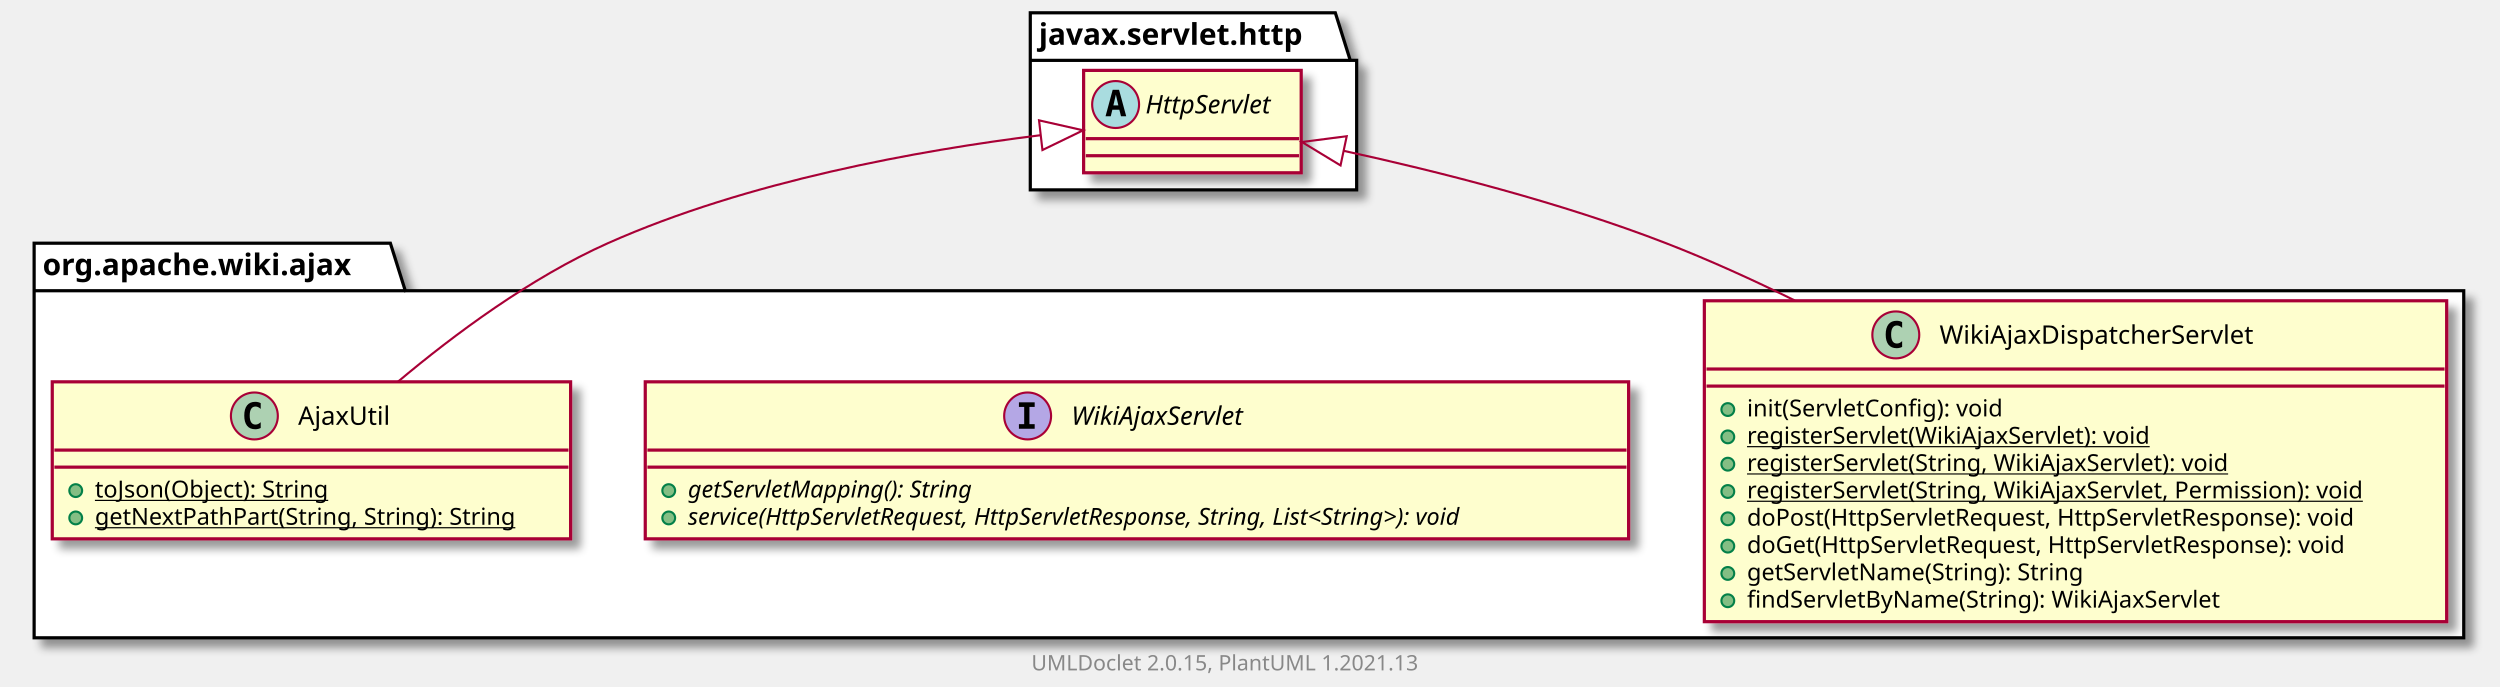
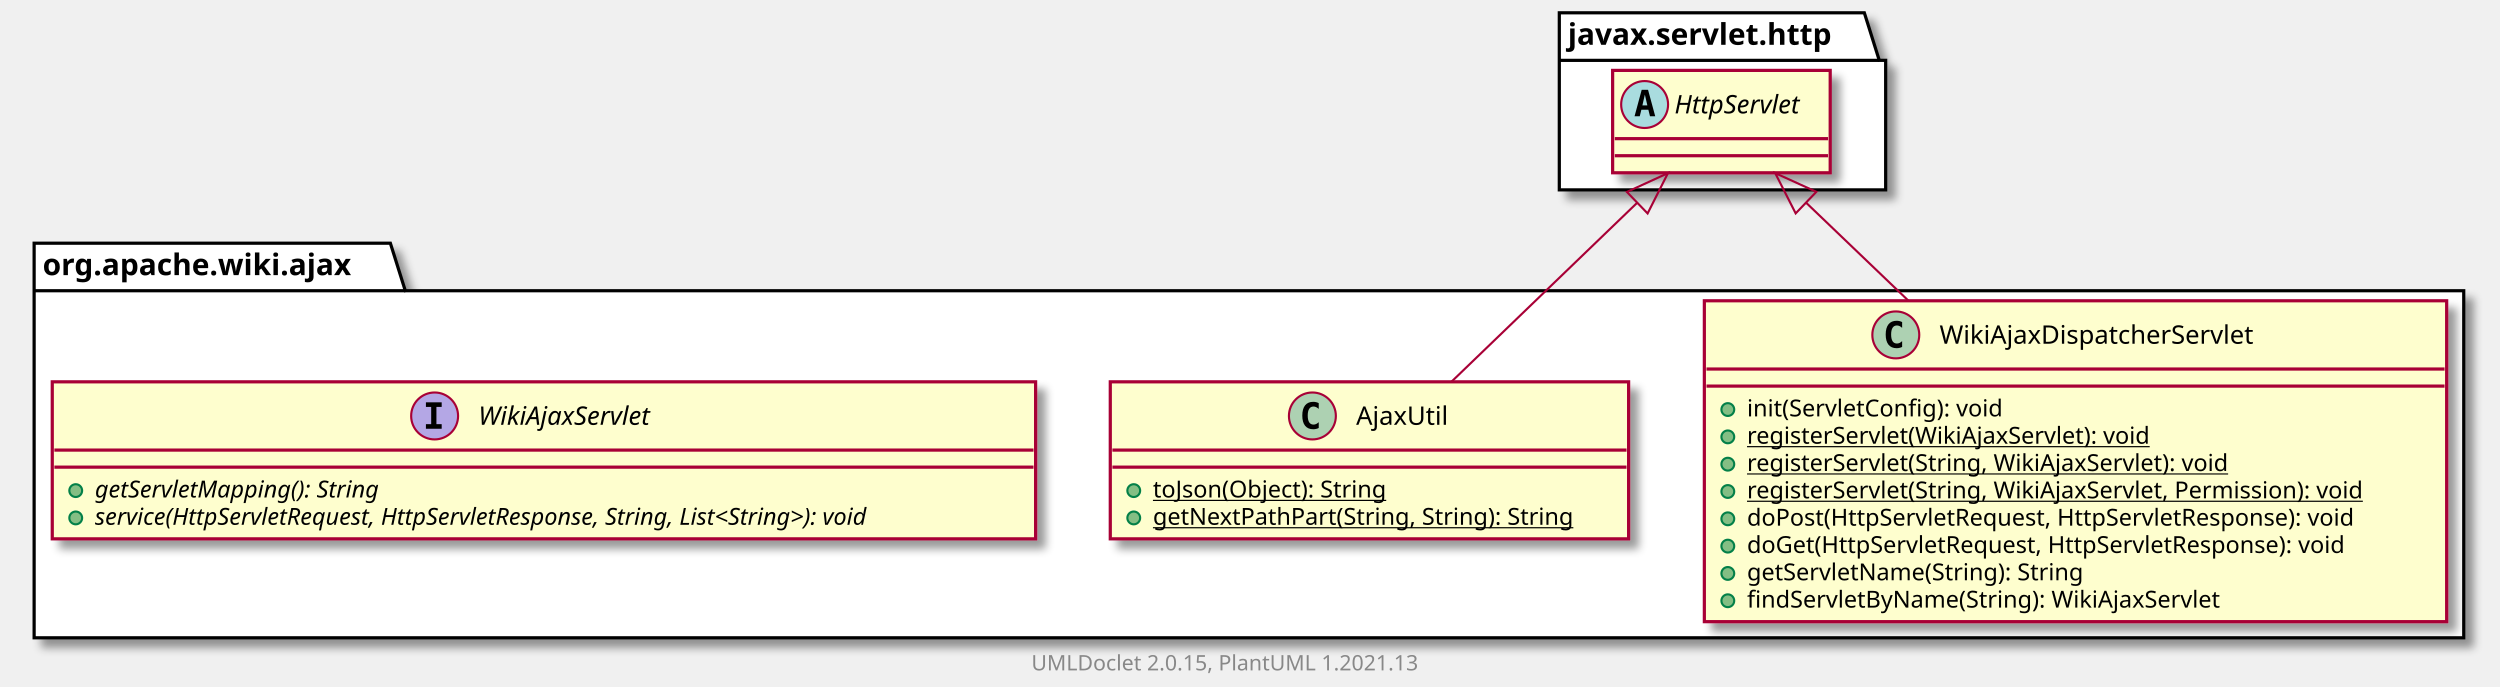
<svg xmlns="http://www.w3.org/2000/svg" xmlns:xlink="http://www.w3.org/1999/xlink" contentScriptType="application/ecmascript" contentStyleType="text/css" height="322px" preserveAspectRatio="none" style="width:1172px;height:322px;background:#FFFFFF;" version="1.1" viewBox="0 0 1172 322" width="1172px" zoomAndPan="magnify">
  <defs>
-     <filter height="300%" id="f1sr8id85v77ca" width="300%" x="-1" y="-1">
+     <filter height="300%" id="f1tpzzwpb04qxi" width="300%" x="-1" y="-1">
      <feGaussianBlur result="blurOut" stdDeviation="2.0" />
      <feColorMatrix in="blurOut" result="blurOut2" type="matrix" values="0 0 0 0 0 0 0 0 0 0 0 0 0 0 0 0 0 0 .4 0" />
      <feOffset dx="4.0" dy="4.0" in="blurOut2" result="blurOut3" />
      <feBlend in="SourceGraphic" in2="blurOut3" mode="normal" />
    </filter>
  </defs>
  <g>
-     <polygon fill="#FFFFFF" filter="url(#f1sr8id85v77ca)" points="16,114,183,114,190,136.297,1155,136.297,1155,299,16,299,16,114" style="stroke:#000000;stroke-width:1.5;" />
+     <polygon fill="#FFFFFF" filter="url(#f1tpzzwpb04qxi)" points="16,114,183,114,190,136.297,1155,136.297,1155,299,16,299,16,114" style="stroke:#000000;stroke-width:1.5;" />
    <line style="stroke:#000000;stroke-width:1.5;" x1="16" x2="190" y1="136.297" y2="136.297" />
    <text fill="#000000" font-family="sans-serif" font-size="14" font-weight="bold" lengthAdjust="spacing" textLength="161" x="20" y="128.995">org.apache.wiki.ajax</text>
-     <polygon fill="#FFFFFF" filter="url(#f1sr8id85v77ca)" points="483,6,626,6,633,28.297,636,28.297,636,89,483,89,483,6" style="stroke:#000000;stroke-width:1.5;" />
-     <line style="stroke:#000000;stroke-width:1.5;" x1="483" x2="633" y1="28.297" y2="28.297" />
-     <text fill="#000000" font-family="sans-serif" font-size="14" font-weight="bold" lengthAdjust="spacing" textLength="137" x="487" y="20.995">javax.servlet.http</text>
+     <polygon fill="#FFFFFF" filter="url(#f1tpzzwpb04qxi)" points="731,6,874,6,881,28.297,884,28.297,884,89,731,89,731,6" style="stroke:#000000;stroke-width:1.5;" />
+     <line style="stroke:#000000;stroke-width:1.5;" x1="731" x2="881" y1="28.297" y2="28.297" />
+     <text fill="#000000" font-family="sans-serif" font-size="14" font-weight="bold" lengthAdjust="spacing" textLength="137" x="735" y="20.995">javax.servlet.http</text>
    <a href="WikiAjaxDispatcherServlet.html" target="_top" title="WikiAjaxDispatcherServlet.html" xlink:actuate="onRequest" xlink:href="WikiAjaxDispatcherServlet.html" xlink:show="new" xlink:title="WikiAjaxDispatcherServlet.html" xlink:type="simple">
-       <rect codeLine="3" fill="#FEFECE" filter="url(#f1sr8id85v77ca)" height="150.438" id="org.apache.wiki.ajax.WikiAjaxDispatcherServlet" style="stroke:#A80036;stroke-width:1.5;" width="348" x="799" y="141" />
+       <rect codeLine="3" fill="#FEFECE" filter="url(#f1tpzzwpb04qxi)" height="150.438" id="org.apache.wiki.ajax.WikiAjaxDispatcherServlet" style="stroke:#A80036;stroke-width:1.5;" width="348" x="799" y="141" />
      <ellipse cx="888.75" cy="157" fill="#ADD1B2" rx="11" ry="11" style="stroke:#A80036;stroke-width:1.0;" />
      <path d="M891.719,162.641 Q891.141,162.938 890.5,163.078 Q889.859,163.234 889.156,163.234 Q886.656,163.234 885.328,161.594 Q884.016,159.938 884.016,156.812 Q884.016,153.688 885.328,152.031 Q886.656,150.375 889.156,150.375 Q889.859,150.375 890.5,150.531 Q891.156,150.688 891.719,150.984 L891.719,153.703 Q891.094,153.125 890.5,152.859 Q889.906,152.578 889.281,152.578 Q887.938,152.578 887.25,153.656 Q886.562,154.719 886.562,156.812 Q886.562,158.906 887.25,159.984 Q887.938,161.047 889.281,161.047 Q889.906,161.047 890.5,160.781 Q891.094,160.5 891.719,159.922 L891.719,162.641 Z " fill="#000000" />
      <text fill="#000000" font-family="sans-serif" font-size="12" lengthAdjust="spacing" textLength="160" x="909.25" y="161.154">WikiAjaxDispatcherServlet</text>
      <line style="stroke:#A80036;stroke-width:1.5;" x1="800" x2="1146" y1="173" y2="173" />
      <line style="stroke:#A80036;stroke-width:1.5;" x1="800" x2="1146" y1="181" y2="181" />
      <ellipse cx="810" cy="192" fill="#84BE84" rx="3" ry="3" style="stroke:#038048;stroke-width:1.0;" />
      <text fill="#000000" font-family="sans-serif" font-size="11" lengthAdjust="spacing" textLength="132" x="819" y="195.21">init(ServletConfig): void</text>
      <ellipse cx="810" cy="204.805" fill="#84BE84" rx="3" ry="3" style="stroke:#038048;stroke-width:1.0;" />
      <text fill="#000000" font-family="sans-serif" font-size="11" lengthAdjust="spacing" text-decoration="underline" textLength="208" x="819" y="208.015">registerServlet(WikiAjaxServlet): void</text>
      <ellipse cx="810" cy="217.609" fill="#84BE84" rx="3" ry="3" style="stroke:#038048;stroke-width:1.0;" />
      <text fill="#000000" font-family="sans-serif" font-size="11" lengthAdjust="spacing" text-decoration="underline" textLength="250" x="819" y="220.82">registerServlet(String, WikiAjaxServlet): void</text>
      <ellipse cx="810" cy="230.414" fill="#84BE84" rx="3" ry="3" style="stroke:#038048;stroke-width:1.0;" />
      <text fill="#000000" font-family="sans-serif" font-size="11" lengthAdjust="spacing" text-decoration="underline" textLength="322" x="819" y="233.625">registerServlet(String, WikiAjaxServlet, Permission): void</text>
      <ellipse cx="810" cy="243.219" fill="#84BE84" rx="3" ry="3" style="stroke:#038048;stroke-width:1.0;" />
      <text fill="#000000" font-family="sans-serif" font-size="11" lengthAdjust="spacing" textLength="314" x="819" y="246.429">doPost(HttpServletRequest, HttpServletResponse): void</text>
      <ellipse cx="810" cy="256.023" fill="#84BE84" rx="3" ry="3" style="stroke:#038048;stroke-width:1.0;" />
      <text fill="#000000" font-family="sans-serif" font-size="11" lengthAdjust="spacing" textLength="309" x="819" y="259.234">doGet(HttpServletRequest, HttpServletResponse): void</text>
      <ellipse cx="810" cy="268.828" fill="#84BE84" rx="3" ry="3" style="stroke:#038048;stroke-width:1.0;" />
      <text fill="#000000" font-family="sans-serif" font-size="11" lengthAdjust="spacing" textLength="175" x="819" y="272.039">getServletName(String): String</text>
      <ellipse cx="810" cy="281.633" fill="#84BE84" rx="3" ry="3" style="stroke:#038048;stroke-width:1.0;" />
      <text fill="#000000" font-family="sans-serif" font-size="11" lengthAdjust="spacing" textLength="242" x="819" y="284.843">findServletByName(String): WikiAjaxServlet</text>
    </a>
+     <a href="AjaxUtil.html" target="_top" title="AjaxUtil.html" xlink:actuate="onRequest" xlink:href="AjaxUtil.html" xlink:show="new" xlink:title="AjaxUtil.html" xlink:type="simple">
+       <rect codeLine="14" fill="#FEFECE" filter="url(#f1tpzzwpb04qxi)" height="73.609" id="org.apache.wiki.ajax.AjaxUtil" style="stroke:#A80036;stroke-width:1.5;" width="243" x="520.5" y="179" />
+       <ellipse cx="615.25" cy="195" fill="#ADD1B2" rx="11" ry="11" style="stroke:#A80036;stroke-width:1.0;" />
+       <path d="M618.219,200.641 Q617.641,200.938 617,201.078 Q616.359,201.234 615.656,201.234 Q613.156,201.234 611.828,199.594 Q610.516,197.938 610.516,194.812 Q610.516,191.688 611.828,190.031 Q613.156,188.375 615.656,188.375 Q616.359,188.375 617,188.531 Q617.656,188.688 618.219,188.984 L618.219,191.703 Q617.594,191.125 617,190.859 Q616.406,190.578 615.781,190.578 Q614.438,190.578 613.75,191.656 Q613.062,192.719 613.062,194.812 Q613.062,196.906 613.75,197.984 Q614.438,199.047 615.781,199.047 Q616.406,199.047 617,198.781 Q617.594,198.5 618.219,197.922 L618.219,200.641 Z " fill="#000000" />
+       <text fill="#000000" font-family="sans-serif" font-size="12" lengthAdjust="spacing" textLength="45" x="635.75" y="199.154">AjaxUtil</text>
+       <line style="stroke:#A80036;stroke-width:1.5;" x1="521.5" x2="762.5" y1="211" y2="211" />
+       <line style="stroke:#A80036;stroke-width:1.5;" x1="521.5" x2="762.5" y1="219" y2="219" />
+       <ellipse cx="531.5" cy="230" fill="#84BE84" rx="3" ry="3" style="stroke:#038048;stroke-width:1.0;" />
+       <text fill="#000000" font-family="sans-serif" font-size="11" lengthAdjust="spacing" text-decoration="underline" textLength="121" x="540.5" y="233.21">toJson(Object): String</text>
+       <ellipse cx="531.5" cy="242.805" fill="#84BE84" rx="3" ry="3" style="stroke:#038048;stroke-width:1.0;" />
+       <text fill="#000000" font-family="sans-serif" font-size="11" lengthAdjust="spacing" text-decoration="underline" textLength="217" x="540.5" y="246.015">getNextPathPart(String, String): String</text>
+     </a>
    <a href="WikiAjaxServlet.html" target="_top" title="WikiAjaxServlet.html" xlink:actuate="onRequest" xlink:href="WikiAjaxServlet.html" xlink:show="new" xlink:title="WikiAjaxServlet.html" xlink:type="simple">
-       <rect codeLine="14" fill="#FEFECE" filter="url(#f1sr8id85v77ca)" height="73.609" id="org.apache.wiki.ajax.WikiAjaxServlet" style="stroke:#A80036;stroke-width:1.5;" width="461" x="302.5" y="179" />
-       <ellipse cx="481.75" cy="195" fill="#B4A7E5" rx="11" ry="11" style="stroke:#A80036;stroke-width:1.0;" />
-       <path d="M477.672,190.766 L477.672,188.609 L485.062,188.609 L485.062,190.766 L482.594,190.766 L482.594,198.844 L485.062,198.844 L485.062,201 L477.672,201 L477.672,198.844 L480.141,198.844 L480.141,190.766 L477.672,190.766 Z " fill="#000000" />
-       <text fill="#000000" font-family="sans-serif" font-size="12" font-style="italic" lengthAdjust="spacing" textLength="94" x="502.25" y="199.154">WikiAjaxServlet</text>
-       <line style="stroke:#A80036;stroke-width:1.5;" x1="303.5" x2="762.5" y1="211" y2="211" />
-       <line style="stroke:#A80036;stroke-width:1.5;" x1="303.5" x2="762.5" y1="219" y2="219" />
-       <ellipse cx="313.5" cy="230" fill="#84BE84" rx="3" ry="3" style="stroke:#038048;stroke-width:1.0;" />
-       <text fill="#000000" font-family="sans-serif" font-size="11" font-style="italic" lengthAdjust="spacing" textLength="154" x="322.5" y="233.21">getServletMapping(): String</text>
-       <ellipse cx="313.5" cy="242.805" fill="#84BE84" rx="3" ry="3" style="stroke:#038048;stroke-width:1.0;" />
-       <text fill="#000000" font-family="sans-serif" font-size="11" font-style="italic" lengthAdjust="spacing" textLength="435" x="322.5" y="246.015">service(HttpServletRequest, HttpServletResponse, String, List&lt;String&gt;): void</text>
+       <rect codeLine="19" fill="#FEFECE" filter="url(#f1tpzzwpb04qxi)" height="73.609" id="org.apache.wiki.ajax.WikiAjaxServlet" style="stroke:#A80036;stroke-width:1.5;" width="461" x="24.5" y="179" />
+       <ellipse cx="203.75" cy="195" fill="#B4A7E5" rx="11" ry="11" style="stroke:#A80036;stroke-width:1.0;" />
+       <path d="M199.672,190.766 L199.672,188.609 L207.062,188.609 L207.062,190.766 L204.594,190.766 L204.594,198.844 L207.062,198.844 L207.062,201 L199.672,201 L199.672,198.844 L202.141,198.844 L202.141,190.766 L199.672,190.766 Z " fill="#000000" />
+       <text fill="#000000" font-family="sans-serif" font-size="12" font-style="italic" lengthAdjust="spacing" textLength="94" x="224.25" y="199.154">WikiAjaxServlet</text>
+       <line style="stroke:#A80036;stroke-width:1.5;" x1="25.5" x2="484.5" y1="211" y2="211" />
+       <line style="stroke:#A80036;stroke-width:1.5;" x1="25.5" x2="484.5" y1="219" y2="219" />
+       <ellipse cx="35.5" cy="230" fill="#84BE84" rx="3" ry="3" style="stroke:#038048;stroke-width:1.0;" />
+       <text fill="#000000" font-family="sans-serif" font-size="11" font-style="italic" lengthAdjust="spacing" textLength="154" x="44.5" y="233.21">getServletMapping(): String</text>
+       <ellipse cx="35.5" cy="242.805" fill="#84BE84" rx="3" ry="3" style="stroke:#038048;stroke-width:1.0;" />
+       <text fill="#000000" font-family="sans-serif" font-size="11" font-style="italic" lengthAdjust="spacing" textLength="435" x="44.5" y="246.015">service(HttpServletRequest, HttpServletResponse, String, List&lt;String&gt;): void</text>
    </a>
-     <a href="AjaxUtil.html" target="_top" title="AjaxUtil.html" xlink:actuate="onRequest" xlink:href="AjaxUtil.html" xlink:show="new" xlink:title="AjaxUtil.html" xlink:type="simple">
-       <rect codeLine="19" fill="#FEFECE" filter="url(#f1sr8id85v77ca)" height="73.609" id="org.apache.wiki.ajax.AjaxUtil" style="stroke:#A80036;stroke-width:1.5;" width="243" x="24.5" y="179" />
-       <ellipse cx="119.25" cy="195" fill="#ADD1B2" rx="11" ry="11" style="stroke:#A80036;stroke-width:1.0;" />
-       <path d="M122.219,200.641 Q121.641,200.938 121,201.078 Q120.359,201.234 119.656,201.234 Q117.156,201.234 115.828,199.594 Q114.516,197.938 114.516,194.812 Q114.516,191.688 115.828,190.031 Q117.156,188.375 119.656,188.375 Q120.359,188.375 121,188.531 Q121.656,188.688 122.219,188.984 L122.219,191.703 Q121.594,191.125 121,190.859 Q120.406,190.578 119.781,190.578 Q118.438,190.578 117.75,191.656 Q117.062,192.719 117.062,194.812 Q117.062,196.906 117.75,197.984 Q118.438,199.047 119.781,199.047 Q120.406,199.047 121,198.781 Q121.594,198.5 122.219,197.922 L122.219,200.641 Z " fill="#000000" />
-       <text fill="#000000" font-family="sans-serif" font-size="12" lengthAdjust="spacing" textLength="45" x="139.75" y="199.154">AjaxUtil</text>
-       <line style="stroke:#A80036;stroke-width:1.5;" x1="25.5" x2="266.5" y1="211" y2="211" />
-       <line style="stroke:#A80036;stroke-width:1.5;" x1="25.5" x2="266.5" y1="219" y2="219" />
-       <ellipse cx="35.5" cy="230" fill="#84BE84" rx="3" ry="3" style="stroke:#038048;stroke-width:1.0;" />
-       <text fill="#000000" font-family="sans-serif" font-size="11" lengthAdjust="spacing" text-decoration="underline" textLength="121" x="44.5" y="233.21">toJson(Object): String</text>
-       <ellipse cx="35.5" cy="242.805" fill="#84BE84" rx="3" ry="3" style="stroke:#038048;stroke-width:1.0;" />
-       <text fill="#000000" font-family="sans-serif" font-size="11" lengthAdjust="spacing" text-decoration="underline" textLength="217" x="44.5" y="246.015">getNextPathPart(String, String): String</text>
-     </a>
-     <rect codeLine="29" fill="#FEFECE" filter="url(#f1sr8id85v77ca)" height="48" id="javax.servlet.http.HttpServlet" style="stroke:#A80036;stroke-width:1.5;" width="102" x="508" y="33" />
-     <ellipse cx="523" cy="49" fill="#A9DCDF" rx="11" ry="11" style="stroke:#A80036;stroke-width:1.0;" />
-     <path d="M523.109,44.344 L521.953,49.422 L524.281,49.422 L523.109,44.344 Z M521.625,42.109 L524.609,42.109 L527.969,54.5 L525.516,54.5 L524.75,51.438 L521.469,51.438 L520.719,54.5 L518.281,54.5 L521.625,42.109 Z " fill="#000000" />
-     <text fill="#000000" font-family="sans-serif" font-size="12" font-style="italic" lengthAdjust="spacing" textLength="70" x="537" y="53.154">HttpServlet</text>
-     <line style="stroke:#A80036;stroke-width:1.5;" x1="509" x2="609" y1="65" y2="65" />
-     <line style="stroke:#A80036;stroke-width:1.5;" x1="509" x2="609" y1="73" y2="73" />
-     <path codeLine="24" d="M629.946,70.718 C674.202,80.369 731.885,94.96 781,114 C800.972,121.743 821.525,131.065 841.419,140.886 " fill="none" id="javax.servlet.http.HttpServlet-backto-org.apache.wiki.ajax.WikiAjaxDispatcherServlet" style="stroke:#A80036;stroke-width:1.0;" />
-     <polygon fill="none" points="628.446,77.556,610.327,66.57,631.342,63.858,628.446,77.556" style="stroke:#A80036;stroke-width:1.0;" />
-     <path codeLine="25" d="M487.593,63.415 C430.743,70.485 350.178,84.965 285,114 C248.772,130.139 212.809,156.896 186.542,178.956 " fill="none" id="javax.servlet.http.HttpServlet-backto-org.apache.wiki.ajax.AjaxUtil" style="stroke:#A80036;stroke-width:1.0;" />
-     <polygon fill="none" points="487.096,56.426,507.765,61.093,488.697,70.334,487.096,56.426" style="stroke:#A80036;stroke-width:1.0;" />
+     <rect codeLine="29" fill="#FEFECE" filter="url(#f1tpzzwpb04qxi)" height="48" id="javax.servlet.http.HttpServlet" style="stroke:#A80036;stroke-width:1.5;" width="102" x="756" y="33" />
+     <ellipse cx="771" cy="49" fill="#A9DCDF" rx="11" ry="11" style="stroke:#A80036;stroke-width:1.0;" />
+     <path d="M771.109,44.344 L769.953,49.422 L772.281,49.422 L771.109,44.344 Z M769.625,42.109 L772.609,42.109 L775.969,54.5 L773.516,54.5 L772.75,51.438 L769.469,51.438 L768.719,54.5 L766.281,54.5 L769.625,42.109 Z " fill="#000000" />
+     <text fill="#000000" font-family="sans-serif" font-size="12" font-style="italic" lengthAdjust="spacing" textLength="70" x="785" y="53.154">HttpServlet</text>
+     <line style="stroke:#A80036;stroke-width:1.5;" x1="757" x2="857" y1="65" y2="65" />
+     <line style="stroke:#A80036;stroke-width:1.5;" x1="757" x2="857" y1="73" y2="73" />
+     <path codeLine="24" d="M846.781,95.104 C861.196,108.911 878.023,125.028 894.605,140.911 " fill="none" id="javax.servlet.http.HttpServlet-backto-org.apache.wiki.ajax.WikiAjaxDispatcherServlet" style="stroke:#A80036;stroke-width:1.0;" />
+     <polygon fill="none" points="841.813,100.038,832.212,81.149,851.497,89.928,841.813,100.038" style="stroke:#A80036;stroke-width:1.0;" />
+     <path codeLine="25" d="M767.486,95.077 C741.131,120.474 706.656,153.695 680.511,178.889 " fill="none" id="javax.servlet.http.HttpServlet-backto-org.apache.wiki.ajax.AjaxUtil" style="stroke:#A80036;stroke-width:1.0;" />
+     <polygon fill="none" points="762.681,89.986,781.94,81.149,772.396,100.067,762.681,89.986" style="stroke:#A80036;stroke-width:1.0;" />
    <text fill="#888888" font-family="sans-serif" font-size="10" lengthAdjust="spacing" textLength="192" x="483.5" y="314.282">UMLDoclet 2.0.15, PlantUML 1.2021.13</text>
  </g>
</svg>
